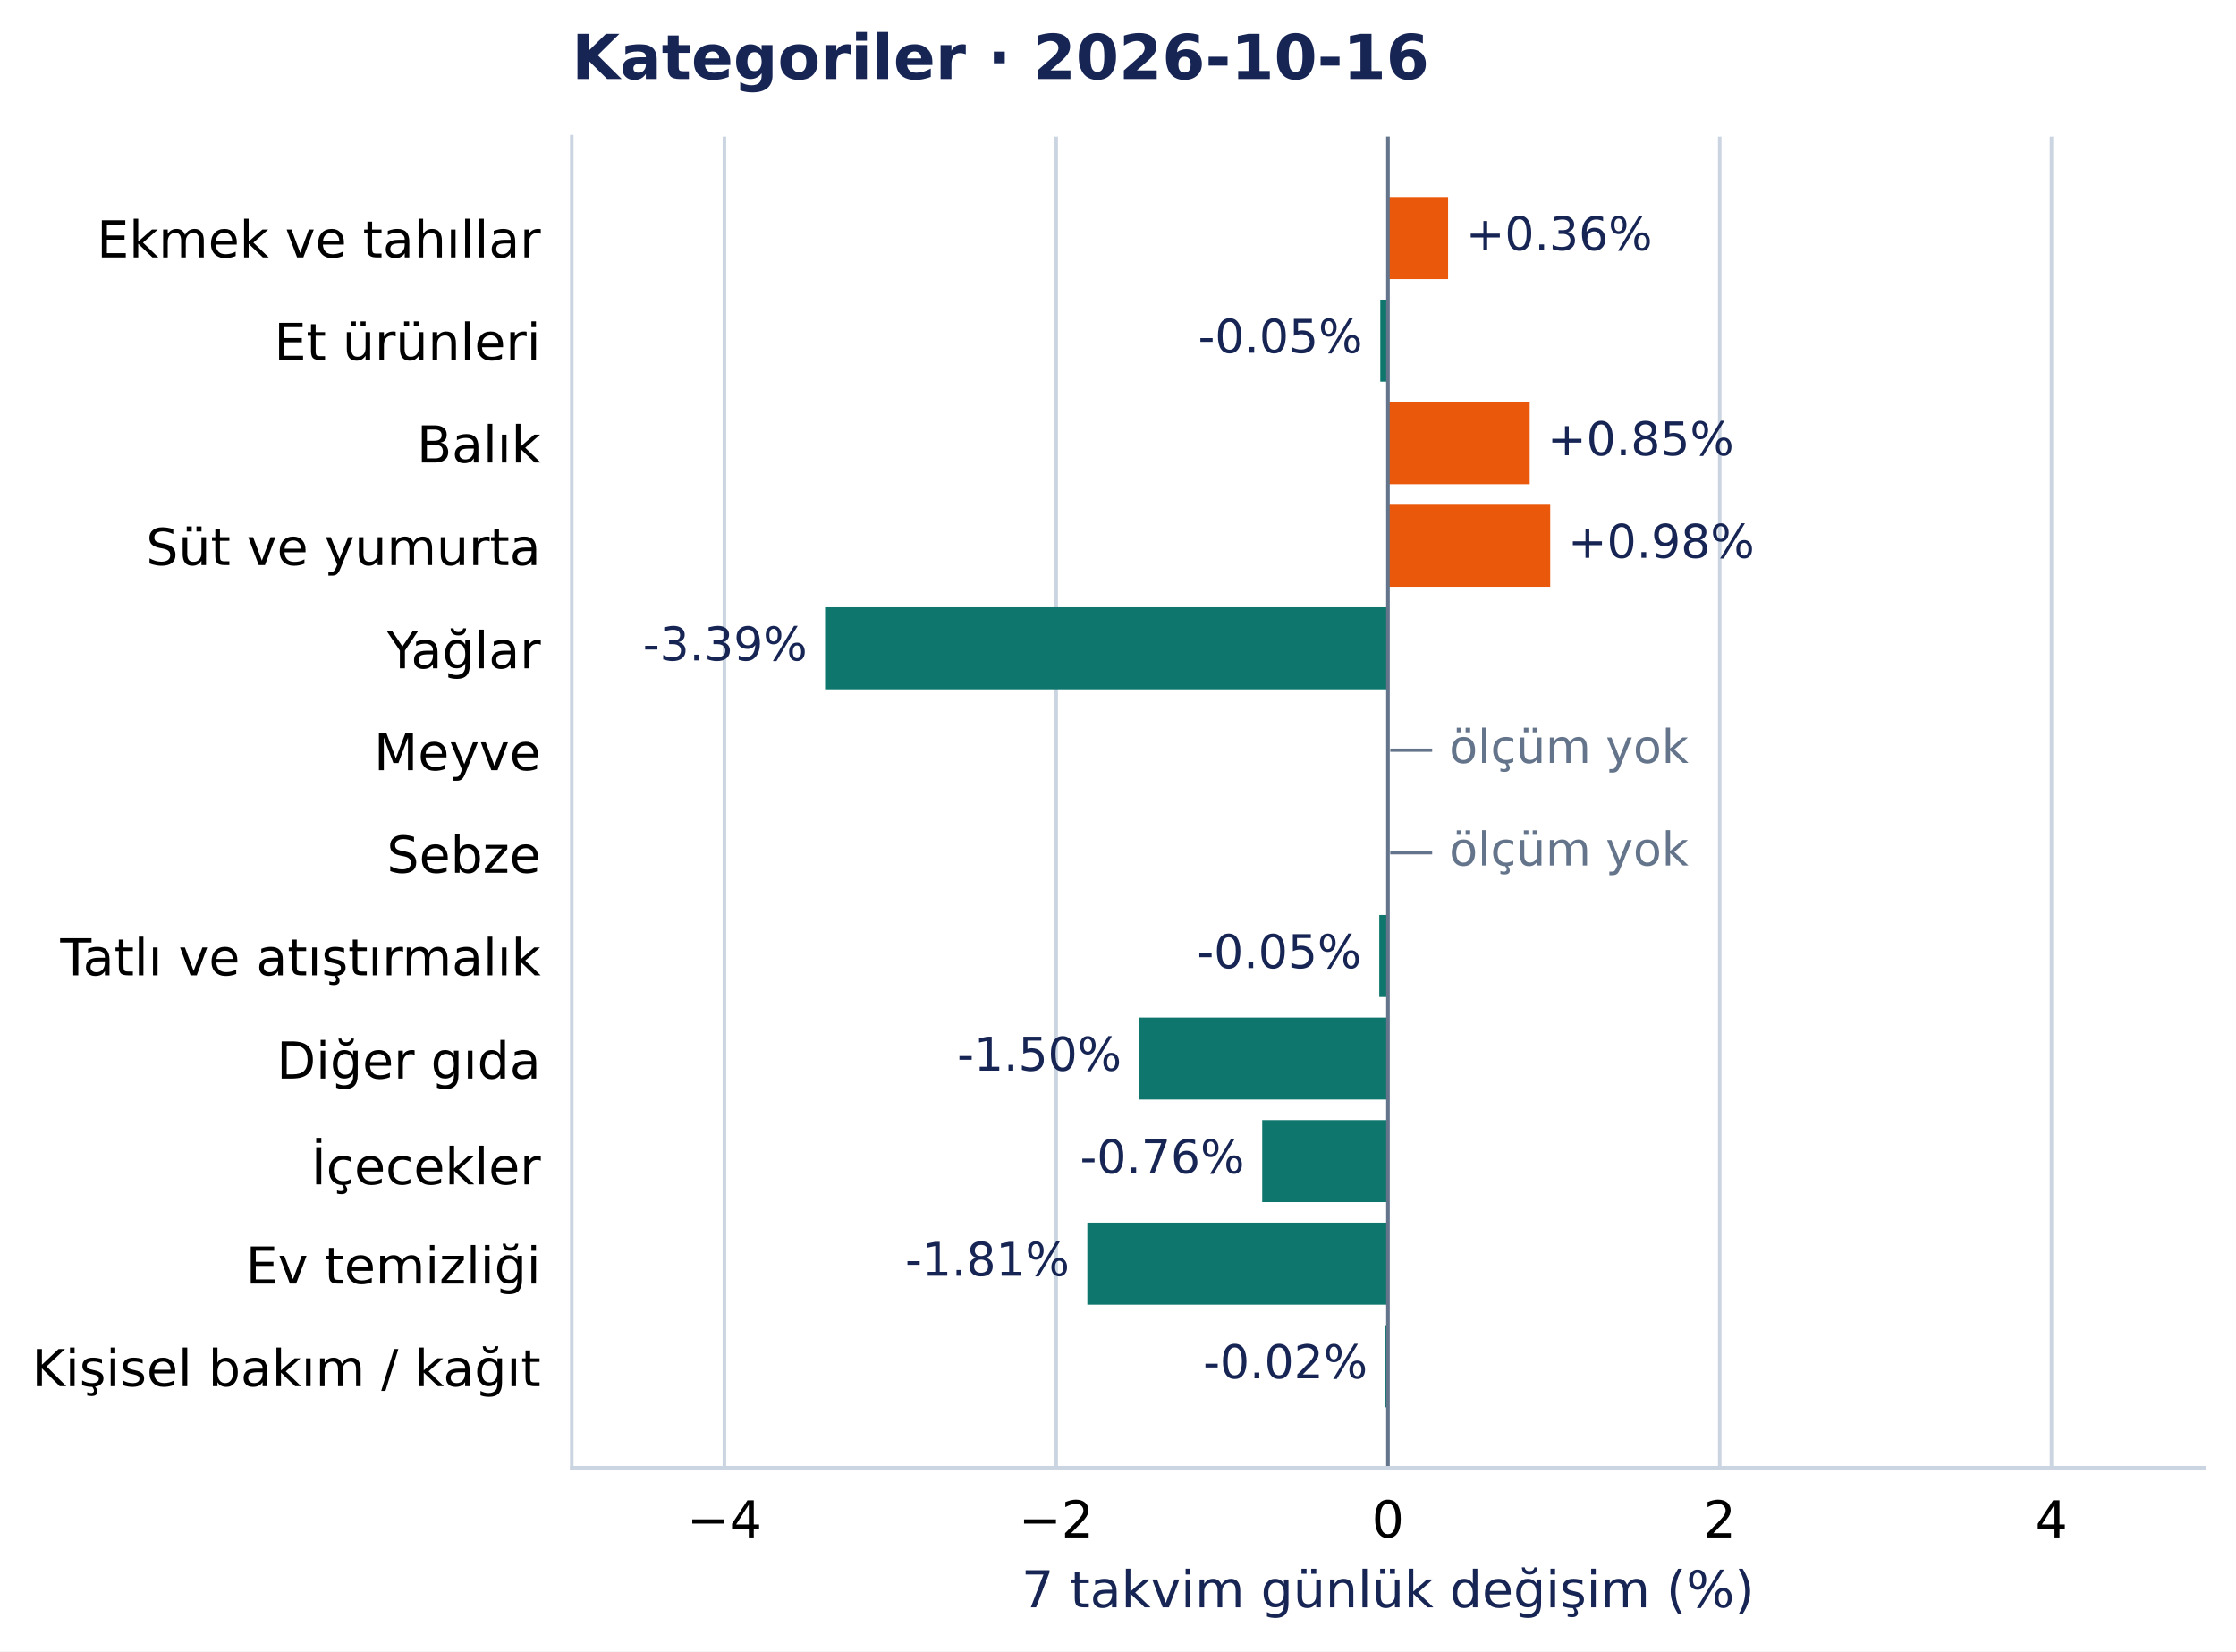
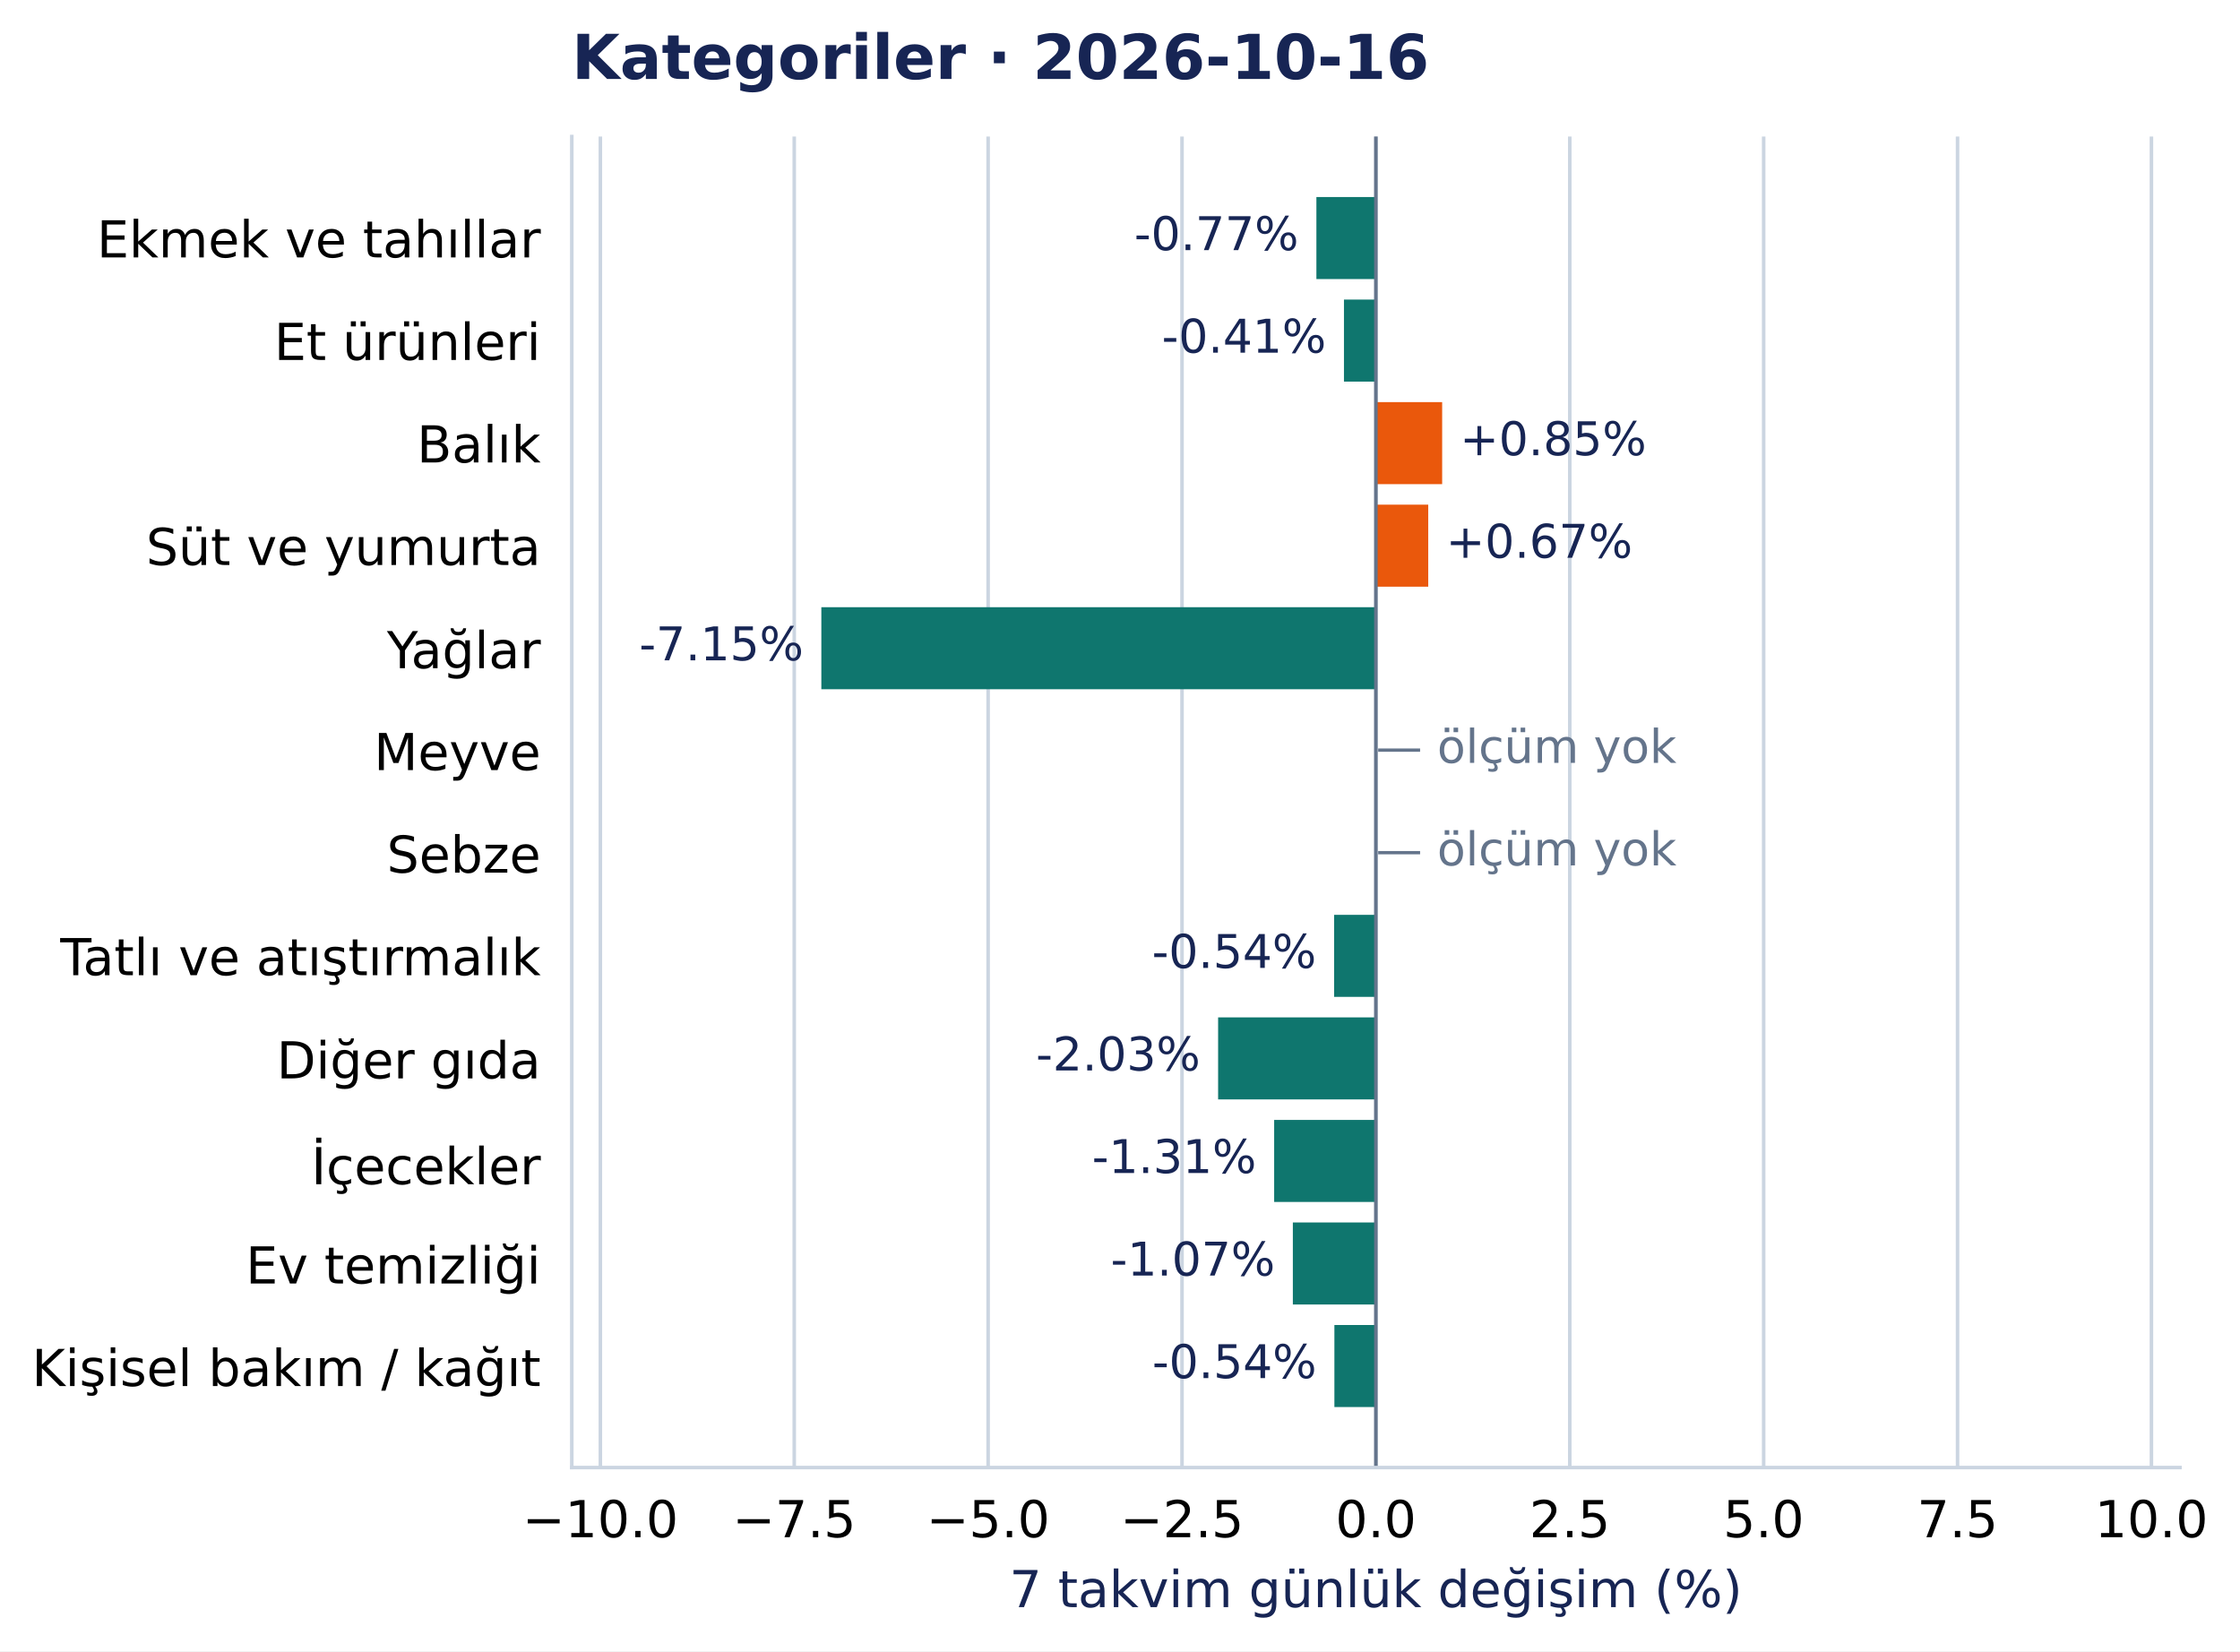
- <svg xmlns="http://www.w3.org/2000/svg" width="504.998pt" height="372.97pt" viewBox="0 0 504.998 372.97" version="1.1">
+ <svg xmlns="http://www.w3.org/2000/svg" width="505.886pt" height="372.97pt" viewBox="0 0 505.886 372.97" version="1.1">
  <defs>
    <style type="text/css">*{stroke-linejoin: round; stroke-linecap: butt}</style>
  </defs>
  <g id="figure_1">
    <g id="patch_1">
-       <path d="M 0 372.97 L 504.998 372.97 L 504.998 0 L 0 0 z " style="fill: #ffffff" />
+       <path d="M 0 372.97 L 505.886 372.97 L 505.886 0 L 0 0 z " style="fill: #ffffff" />
    </g>
    <g id="axes_1">
      <g id="patch_2">
-         <path d="M 129.135 331.478 L 497.798 331.478 L 497.798 30.838 L 129.135 30.838 z " style="fill: #ffffff" />
+         <path d="M 129.135 331.478 L 492.334 331.478 L 492.334 30.838 L 129.135 30.838 z " style="fill: #ffffff" />
      </g>
      <g id="matplotlib.axis_1">
        <g id="xtick_1">
          <g id="line2d_1">
-             <path d="M 163.609 331.478 L 163.609 30.838 " clip-path="url(#pcea90821e2)" style="fill: none; stroke: #cbd5e1; stroke-width: 0.8; stroke-linecap: square" />
+             <path d="M 135.587 331.478 L 135.587 30.838 " clip-path="url(#p874a97eec4)" style="fill: none; stroke: #cbd5e1; stroke-width: 0.8; stroke-linecap: square" />
          </g>
          <g id="line2d_2" />
          <g id="text_1">
-             <text style="font-size: 11.5px; font-family: 'DejaVu Sans', 'Bitstream Vera Sans', 'Computer Modern Sans Serif', 'Lucida Grande', 'Verdana', 'Geneva', 'Lucid', 'Arial', 'Helvetica', 'Avant Garde', sans-serif; text-anchor: middle" x="163.609" y="347.216" transform="rotate(-0 163.6088 347.2157)">−4</text>
+             <text style="font-size: 11.5px; font-family: 'DejaVu Sans', 'Bitstream Vera Sans', 'Computer Modern Sans Serif', 'Lucida Grande', 'Verdana', 'Geneva', 'Lucid', 'Arial', 'Helvetica', 'Avant Garde', sans-serif; text-anchor: middle" x="135.587" y="347.216" transform="rotate(-0 135.587 347.2157)">−10.0</text>
          </g>
        </g>
        <g id="xtick_2">
          <g id="line2d_3">
-             <path d="M 238.538 331.478 L 238.538 30.838 " clip-path="url(#pcea90821e2)" style="fill: none; stroke: #cbd5e1; stroke-width: 0.8; stroke-linecap: square" />
+             <path d="M 179.374 331.478 L 179.374 30.838 " clip-path="url(#p874a97eec4)" style="fill: none; stroke: #cbd5e1; stroke-width: 0.8; stroke-linecap: square" />
          </g>
          <g id="line2d_4" />
          <g id="text_2">
-             <text style="font-size: 11.5px; font-family: 'DejaVu Sans', 'Bitstream Vera Sans', 'Computer Modern Sans Serif', 'Lucida Grande', 'Verdana', 'Geneva', 'Lucid', 'Arial', 'Helvetica', 'Avant Garde', sans-serif; text-anchor: middle" x="238.538" y="347.216" transform="rotate(-0 238.5377 347.2157)">−2</text>
+             <text style="font-size: 11.5px; font-family: 'DejaVu Sans', 'Bitstream Vera Sans', 'Computer Modern Sans Serif', 'Lucida Grande', 'Verdana', 'Geneva', 'Lucid', 'Arial', 'Helvetica', 'Avant Garde', sans-serif; text-anchor: middle" x="179.374" y="347.216" transform="rotate(-0 179.3739 347.2157)">−7.5</text>
          </g>
        </g>
        <g id="xtick_3">
          <g id="line2d_5">
-             <path d="M 313.467 331.478 L 313.467 30.838 " clip-path="url(#pcea90821e2)" style="fill: none; stroke: #cbd5e1; stroke-width: 0.8; stroke-linecap: square" />
+             <path d="M 223.161 331.478 L 223.161 30.838 " clip-path="url(#p874a97eec4)" style="fill: none; stroke: #cbd5e1; stroke-width: 0.8; stroke-linecap: square" />
          </g>
          <g id="line2d_6" />
          <g id="text_3">
-             <text style="font-size: 11.5px; font-family: 'DejaVu Sans', 'Bitstream Vera Sans', 'Computer Modern Sans Serif', 'Lucida Grande', 'Verdana', 'Geneva', 'Lucid', 'Arial', 'Helvetica', 'Avant Garde', sans-serif; text-anchor: middle" x="313.467" y="347.216" transform="rotate(-0 313.4666 347.2157)">0</text>
+             <text style="font-size: 11.5px; font-family: 'DejaVu Sans', 'Bitstream Vera Sans', 'Computer Modern Sans Serif', 'Lucida Grande', 'Verdana', 'Geneva', 'Lucid', 'Arial', 'Helvetica', 'Avant Garde', sans-serif; text-anchor: middle" x="223.161" y="347.216" transform="rotate(-0 223.1609 347.2157)">−5.0</text>
          </g>
        </g>
        <g id="xtick_4">
          <g id="line2d_7">
-             <path d="M 388.395 331.478 L 388.395 30.838 " clip-path="url(#pcea90821e2)" style="fill: none; stroke: #cbd5e1; stroke-width: 0.8; stroke-linecap: square" />
+             <path d="M 266.948 331.478 L 266.948 30.838 " clip-path="url(#p874a97eec4)" style="fill: none; stroke: #cbd5e1; stroke-width: 0.8; stroke-linecap: square" />
          </g>
          <g id="line2d_8" />
          <g id="text_4">
-             <text style="font-size: 11.5px; font-family: 'DejaVu Sans', 'Bitstream Vera Sans', 'Computer Modern Sans Serif', 'Lucida Grande', 'Verdana', 'Geneva', 'Lucid', 'Arial', 'Helvetica', 'Avant Garde', sans-serif; text-anchor: middle" x="388.395" y="347.216" transform="rotate(-0 388.3954 347.2157)">2</text>
+             <text style="font-size: 11.5px; font-family: 'DejaVu Sans', 'Bitstream Vera Sans', 'Computer Modern Sans Serif', 'Lucida Grande', 'Verdana', 'Geneva', 'Lucid', 'Arial', 'Helvetica', 'Avant Garde', sans-serif; text-anchor: middle" x="266.948" y="347.216" transform="rotate(-0 266.9479 347.2157)">−2.5</text>
          </g>
        </g>
        <g id="xtick_5">
          <g id="line2d_9">
-             <path d="M 463.324 331.478 L 463.324 30.838 " clip-path="url(#pcea90821e2)" style="fill: none; stroke: #cbd5e1; stroke-width: 0.8; stroke-linecap: square" />
+             <path d="M 310.735 331.478 L 310.735 30.838 " clip-path="url(#p874a97eec4)" style="fill: none; stroke: #cbd5e1; stroke-width: 0.8; stroke-linecap: square" />
          </g>
          <g id="line2d_10" />
          <g id="text_5">
-             <text style="font-size: 11.5px; font-family: 'DejaVu Sans', 'Bitstream Vera Sans', 'Computer Modern Sans Serif', 'Lucida Grande', 'Verdana', 'Geneva', 'Lucid', 'Arial', 'Helvetica', 'Avant Garde', sans-serif; text-anchor: middle" x="463.324" y="347.216" transform="rotate(-0 463.3243 347.2157)">4</text>
-           </g>
-         </g>
-         <g id="text_6">
-           <text style="font-size: 11.5px; font-family: 'DejaVu Sans', 'Bitstream Vera Sans', 'Computer Modern Sans Serif', 'Lucida Grande', 'Verdana', 'Geneva', 'Lucid', 'Arial', 'Helvetica', 'Avant Garde', sans-serif; text-anchor: middle; fill: #172554" x="313.467" y="363.008" transform="rotate(-0 313.4666 363.0077)">7 takvim günlük değişim (%)</text>
+             <text style="font-size: 11.5px; font-family: 'DejaVu Sans', 'Bitstream Vera Sans', 'Computer Modern Sans Serif', 'Lucida Grande', 'Verdana', 'Geneva', 'Lucid', 'Arial', 'Helvetica', 'Avant Garde', sans-serif; text-anchor: middle" x="310.735" y="347.216" transform="rotate(-0 310.7349 347.2157)">0.0</text>
+           </g>
+         </g>
+         <g id="xtick_6">
+           <g id="line2d_11">
+             <path d="M 354.522 331.478 L 354.522 30.838 " clip-path="url(#p874a97eec4)" style="fill: none; stroke: #cbd5e1; stroke-width: 0.8; stroke-linecap: square" />
+           </g>
+           <g id="line2d_12" />
+           <g id="text_6">
+             <text style="font-size: 11.5px; font-family: 'DejaVu Sans', 'Bitstream Vera Sans', 'Computer Modern Sans Serif', 'Lucida Grande', 'Verdana', 'Geneva', 'Lucid', 'Arial', 'Helvetica', 'Avant Garde', sans-serif; text-anchor: middle" x="354.522" y="347.216" transform="rotate(-0 354.5219 347.2157)">2.5</text>
+           </g>
+         </g>
+         <g id="xtick_7">
+           <g id="line2d_13">
+             <path d="M 398.309 331.478 L 398.309 30.838 " clip-path="url(#p874a97eec4)" style="fill: none; stroke: #cbd5e1; stroke-width: 0.8; stroke-linecap: square" />
+           </g>
+           <g id="line2d_14" />
+           <g id="text_7">
+             <text style="font-size: 11.5px; font-family: 'DejaVu Sans', 'Bitstream Vera Sans', 'Computer Modern Sans Serif', 'Lucida Grande', 'Verdana', 'Geneva', 'Lucid', 'Arial', 'Helvetica', 'Avant Garde', sans-serif; text-anchor: middle" x="398.309" y="347.216" transform="rotate(-0 398.3088 347.2157)">5.0</text>
+           </g>
+         </g>
+         <g id="xtick_8">
+           <g id="line2d_15">
+             <path d="M 442.096 331.478 L 442.096 30.838 " clip-path="url(#p874a97eec4)" style="fill: none; stroke: #cbd5e1; stroke-width: 0.8; stroke-linecap: square" />
+           </g>
+           <g id="line2d_16" />
+           <g id="text_8">
+             <text style="font-size: 11.5px; font-family: 'DejaVu Sans', 'Bitstream Vera Sans', 'Computer Modern Sans Serif', 'Lucida Grande', 'Verdana', 'Geneva', 'Lucid', 'Arial', 'Helvetica', 'Avant Garde', sans-serif; text-anchor: middle" x="442.096" y="347.216" transform="rotate(-0 442.0958 347.2157)">7.5</text>
+           </g>
+         </g>
+         <g id="xtick_9">
+           <g id="line2d_17">
+             <path d="M 485.883 331.478 L 485.883 30.838 " clip-path="url(#p874a97eec4)" style="fill: none; stroke: #cbd5e1; stroke-width: 0.8; stroke-linecap: square" />
+           </g>
+           <g id="line2d_18" />
+           <g id="text_9">
+             <text style="font-size: 11.5px; font-family: 'DejaVu Sans', 'Bitstream Vera Sans', 'Computer Modern Sans Serif', 'Lucida Grande', 'Verdana', 'Geneva', 'Lucid', 'Arial', 'Helvetica', 'Avant Garde', sans-serif; text-anchor: middle" x="485.883" y="347.216" transform="rotate(-0 485.8828 347.2157)">10.0</text>
+           </g>
+         </g>
+         <g id="text_10">
+           <text style="font-size: 11.5px; font-family: 'DejaVu Sans', 'Bitstream Vera Sans', 'Computer Modern Sans Serif', 'Lucida Grande', 'Verdana', 'Geneva', 'Lucid', 'Arial', 'Helvetica', 'Avant Garde', sans-serif; text-anchor: middle; fill: #172554" x="310.735" y="363.008" transform="rotate(-0 310.7349 363.0077)">7 takvim günlük değişim (%)</text>
        </g>
      </g>
      <g id="matplotlib.axis_2">
        <g id="ytick_1">
-           <g id="line2d_11" />
-           <g id="text_7">
+           <g id="line2d_19" />
+           <g id="text_11">
            <text style="font-size: 11.5px; font-family: 'DejaVu Sans', 'Bitstream Vera Sans', 'Computer Modern Sans Serif', 'Lucida Grande', 'Verdana', 'Geneva', 'Lucid', 'Arial', 'Helvetica', 'Avant Garde', sans-serif; text-anchor: end" x="122.135" y="58.137" transform="rotate(-0 122.1353 58.13713)">Ekmek ve tahıllar</text>
          </g>
        </g>
        <g id="ytick_2">
-           <g id="line2d_12" />
-           <g id="text_8">
+           <g id="line2d_20" />
+           <g id="text_12">
            <text style="font-size: 11.5px; font-family: 'DejaVu Sans', 'Bitstream Vera Sans', 'Computer Modern Sans Serif', 'Lucida Grande', 'Verdana', 'Geneva', 'Lucid', 'Arial', 'Helvetica', 'Avant Garde', sans-serif; text-anchor: end" x="122.135" y="81.299" transform="rotate(-0 122.1353 81.29896)">Et ürünleri</text>
          </g>
        </g>
        <g id="ytick_3">
-           <g id="line2d_13" />
-           <g id="text_9">
+           <g id="line2d_21" />
+           <g id="text_13">
            <text style="font-size: 11.5px; font-family: 'DejaVu Sans', 'Bitstream Vera Sans', 'Computer Modern Sans Serif', 'Lucida Grande', 'Verdana', 'Geneva', 'Lucid', 'Arial', 'Helvetica', 'Avant Garde', sans-serif; text-anchor: end" x="122.135" y="104.461" transform="rotate(-0 122.1353 104.4608)">Balık</text>
          </g>
        </g>
        <g id="ytick_4">
-           <g id="line2d_14" />
-           <g id="text_10">
+           <g id="line2d_22" />
+           <g id="text_14">
            <text style="font-size: 11.5px; font-family: 'DejaVu Sans', 'Bitstream Vera Sans', 'Computer Modern Sans Serif', 'Lucida Grande', 'Verdana', 'Geneva', 'Lucid', 'Arial', 'Helvetica', 'Avant Garde', sans-serif; text-anchor: end" x="122.135" y="127.622" transform="rotate(-0 122.1353 127.6222)">Süt ve yumurta</text>
          </g>
        </g>
        <g id="ytick_5">
-           <g id="line2d_15" />
-           <g id="text_11">
+           <g id="line2d_23" />
+           <g id="text_15">
            <text style="font-size: 11.5px; font-family: 'DejaVu Sans', 'Bitstream Vera Sans', 'Computer Modern Sans Serif', 'Lucida Grande', 'Verdana', 'Geneva', 'Lucid', 'Arial', 'Helvetica', 'Avant Garde', sans-serif; text-anchor: end" x="122.135" y="150.93" transform="rotate(-0 122.1353 150.93)">Yağlar</text>
          </g>
        </g>
        <g id="ytick_6">
-           <g id="line2d_16" />
-           <g id="text_12">
+           <g id="line2d_24" />
+           <g id="text_16">
            <text style="font-size: 11.5px; font-family: 'DejaVu Sans', 'Bitstream Vera Sans', 'Computer Modern Sans Serif', 'Lucida Grande', 'Verdana', 'Geneva', 'Lucid', 'Arial', 'Helvetica', 'Avant Garde', sans-serif; text-anchor: end" x="122.135" y="173.946" transform="rotate(-0 122.1353 173.9458)">Meyve</text>
          </g>
        </g>
        <g id="ytick_7">
-           <g id="line2d_17" />
-           <g id="text_13">
+           <g id="line2d_25" />
+           <g id="text_17">
            <text style="font-size: 11.5px; font-family: 'DejaVu Sans', 'Bitstream Vera Sans', 'Computer Modern Sans Serif', 'Lucida Grande', 'Verdana', 'Geneva', 'Lucid', 'Arial', 'Helvetica', 'Avant Garde', sans-serif; text-anchor: end" x="122.135" y="197.108" transform="rotate(-0 122.1353 197.1081)">Sebze</text>
          </g>
        </g>
        <g id="ytick_8">
-           <g id="line2d_18" />
-           <g id="text_14">
+           <g id="line2d_26" />
+           <g id="text_18">
            <text style="font-size: 11.5px; font-family: 'DejaVu Sans', 'Bitstream Vera Sans', 'Computer Modern Sans Serif', 'Lucida Grande', 'Verdana', 'Geneva', 'Lucid', 'Arial', 'Helvetica', 'Avant Garde', sans-serif; text-anchor: end" x="122.135" y="220.27" transform="rotate(-0 122.1353 220.27)">Tatlı ve atıştırmalık</text>
          </g>
        </g>
        <g id="ytick_9">
-           <g id="line2d_19" />
-           <g id="text_15">
+           <g id="line2d_27" />
+           <g id="text_19">
            <text style="font-size: 11.5px; font-family: 'DejaVu Sans', 'Bitstream Vera Sans', 'Computer Modern Sans Serif', 'Lucida Grande', 'Verdana', 'Geneva', 'Lucid', 'Arial', 'Helvetica', 'Avant Garde', sans-serif; text-anchor: end" x="122.135" y="243.577" transform="rotate(-0 122.1353 243.5773)">Diğer gıda</text>
          </g>
        </g>
        <g id="ytick_10">
-           <g id="line2d_20" />
-           <g id="text_16">
+           <g id="line2d_28" />
+           <g id="text_20">
            <text style="font-size: 11.5px; font-family: 'DejaVu Sans', 'Bitstream Vera Sans', 'Computer Modern Sans Serif', 'Lucida Grande', 'Verdana', 'Geneva', 'Lucid', 'Arial', 'Helvetica', 'Avant Garde', sans-serif; text-anchor: end" x="122.135" y="267.48" transform="rotate(-0 122.1353 267.4804)">İçecekler</text>
          </g>
        </g>
        <g id="ytick_11">
-           <g id="line2d_21" />
-           <g id="text_17">
+           <g id="line2d_29" />
+           <g id="text_21">
            <text style="font-size: 11.5px; font-family: 'DejaVu Sans', 'Bitstream Vera Sans', 'Computer Modern Sans Serif', 'Lucida Grande', 'Verdana', 'Geneva', 'Lucid', 'Arial', 'Helvetica', 'Avant Garde', sans-serif; text-anchor: end" x="122.135" y="289.901" transform="rotate(-0 122.1353 289.901)">Ev temizliği</text>
          </g>
        </g>
        <g id="ytick_12">
-           <g id="line2d_22" />
-           <g id="text_18">
+           <g id="line2d_30" />
+           <g id="text_22">
            <text style="font-size: 11.5px; font-family: 'DejaVu Sans', 'Bitstream Vera Sans', 'Computer Modern Sans Serif', 'Lucida Grande', 'Verdana', 'Geneva', 'Lucid', 'Arial', 'Helvetica', 'Avant Garde', sans-serif; text-anchor: end" x="122.135" y="313.063" transform="rotate(-0 122.1353 313.0628)">Kişisel bakım / kağıt</text>
          </g>
        </g>
      </g>
      <g id="patch_3">
-         <path d="M 313.467 44.503 L 327.047 44.503 L 327.047 63.033 L 313.467 63.033 z " clip-path="url(#pcea90821e2)" style="fill: #ea580c" />
+         <path d="M 310.735 44.503 L 297.297 44.503 L 297.297 63.033 L 310.735 63.033 z " clip-path="url(#p874a97eec4)" style="fill: #0f766e" />
      </g>
      <g id="patch_4">
-         <path d="M 313.467 67.665 L 311.736 67.665 L 311.736 86.195 L 313.467 86.195 z " clip-path="url(#pcea90821e2)" style="fill: #0f766e" />
+         <path d="M 310.735 67.665 L 303.521 67.665 L 303.521 86.195 L 310.735 86.195 z " clip-path="url(#p874a97eec4)" style="fill: #0f766e" />
      </g>
      <g id="patch_5">
-         <path d="M 313.467 90.827 L 345.478 90.827 L 345.478 109.356 L 313.467 109.356 z " clip-path="url(#pcea90821e2)" style="fill: #ea580c" />
+         <path d="M 310.735 90.827 L 325.7 90.827 L 325.7 109.356 L 310.735 109.356 z " clip-path="url(#p874a97eec4)" style="fill: #ea580c" />
      </g>
      <g id="patch_6">
-         <path d="M 313.467 113.989 L 350.111 113.989 L 350.111 132.518 L 313.467 132.518 z " clip-path="url(#pcea90821e2)" style="fill: #ea580c" />
+         <path d="M 310.735 113.989 L 322.557 113.989 L 322.557 132.518 L 310.735 132.518 z " clip-path="url(#p874a97eec4)" style="fill: #ea580c" />
      </g>
      <g id="patch_7">
-         <path d="M 313.467 137.151 L 186.342 137.151 L 186.342 155.68 L 313.467 155.68 z " clip-path="url(#pcea90821e2)" style="fill: #0f766e" />
+         <path d="M 310.735 137.151 L 185.494 137.151 L 185.494 155.68 L 310.735 155.68 z " clip-path="url(#p874a97eec4)" style="fill: #0f766e" />
      </g>
      <g id="patch_8">
-         <path d="M 313.467 206.636 L 311.506 206.636 L 311.506 225.166 L 313.467 225.166 z " clip-path="url(#pcea90821e2)" style="fill: #0f766e" />
+         <path d="M 310.735 206.636 L 301.298 206.636 L 301.298 225.166 L 310.735 225.166 z " clip-path="url(#p874a97eec4)" style="fill: #0f766e" />
      </g>
      <g id="patch_9">
-         <path d="M 313.467 229.798 L 257.32 229.798 L 257.32 248.327 L 313.467 248.327 z " clip-path="url(#pcea90821e2)" style="fill: #0f766e" />
+         <path d="M 310.735 229.798 L 275.1 229.798 L 275.1 248.327 L 310.735 248.327 z " clip-path="url(#p874a97eec4)" style="fill: #0f766e" />
      </g>
      <g id="patch_10">
-         <path d="M 313.467 252.96 L 285.067 252.96 L 285.067 271.489 L 313.467 271.489 z " clip-path="url(#pcea90821e2)" style="fill: #0f766e" />
+         <path d="M 310.735 252.96 L 287.758 252.96 L 287.758 271.489 L 310.735 271.489 z " clip-path="url(#p874a97eec4)" style="fill: #0f766e" />
      </g>
      <g id="patch_11">
-         <path d="M 313.467 276.122 L 245.576 276.122 L 245.576 294.651 L 313.467 294.651 z " clip-path="url(#pcea90821e2)" style="fill: #0f766e" />
+         <path d="M 310.735 276.122 L 291.98 276.122 L 291.98 294.651 L 310.735 294.651 z " clip-path="url(#p874a97eec4)" style="fill: #0f766e" />
      </g>
      <g id="patch_12">
-         <path d="M 313.467 299.283 L 312.882 299.283 L 312.882 317.813 L 313.467 317.813 z " clip-path="url(#pcea90821e2)" style="fill: #0f766e" />
-       </g>
-       <g id="line2d_23">
-         <path d="M 313.467 331.478 L 313.467 30.838 " clip-path="url(#pcea90821e2)" style="fill: none; stroke: #64748b; stroke-width: 0.8; stroke-linecap: square" />
+         <path d="M 310.735 299.283 L 301.362 299.283 L 301.362 317.813 L 310.735 317.813 z " clip-path="url(#p874a97eec4)" style="fill: #0f766e" />
+       </g>
+       <g id="line2d_31">
+         <path d="M 310.735 331.478 L 310.735 30.838 " clip-path="url(#p874a97eec4)" style="fill: none; stroke: #64748b; stroke-width: 0.8; stroke-linecap: square" />
      </g>
      <g id="patch_13">
        <path d="M 129.135 331.478 L 129.135 30.838 " style="fill: none; stroke: #cbd5e1; stroke-width: 0.8; stroke-linejoin: miter; stroke-linecap: square" />
      </g>
      <g id="patch_14">
-         <path d="M 129.135 331.478 L 497.798 331.478 " style="fill: none; stroke: #cbd5e1; stroke-width: 0.8; stroke-linejoin: miter; stroke-linecap: square" />
-       </g>
-       <g id="text_19">
-         <text style="font-size: 10.5px; font-family: 'DejaVu Sans', 'Bitstream Vera Sans', 'Computer Modern Sans Serif', 'Lucida Grande', 'Verdana', 'Geneva', 'Lucid', 'Arial', 'Helvetica', 'Avant Garde', sans-serif; text-anchor: start; fill: #172554" x="331.047" y="56.496" transform="rotate(-0 331.0467 56.49557)">+0.36%</text>
-       </g>
-       <g id="text_20">
-         <text style="font-size: 10.5px; font-family: 'DejaVu Sans', 'Bitstream Vera Sans', 'Computer Modern Sans Serif', 'Lucida Grande', 'Verdana', 'Geneva', 'Lucid', 'Arial', 'Helvetica', 'Avant Garde', sans-serif; text-anchor: end; fill: #172554" x="307.736" y="79.657" transform="rotate(-0 307.7359 79.6574)">-0.05%</text>
-       </g>
-       <g id="text_21">
-         <text style="font-size: 10.5px; font-family: 'DejaVu Sans', 'Bitstream Vera Sans', 'Computer Modern Sans Serif', 'Lucida Grande', 'Verdana', 'Geneva', 'Lucid', 'Arial', 'Helvetica', 'Avant Garde', sans-serif; text-anchor: start; fill: #172554" x="349.478" y="102.819" transform="rotate(-0 349.4782 102.8192)">+0.85%</text>
-       </g>
-       <g id="text_22">
-         <text style="font-size: 10.5px; font-family: 'DejaVu Sans', 'Bitstream Vera Sans', 'Computer Modern Sans Serif', 'Lucida Grande', 'Verdana', 'Geneva', 'Lucid', 'Arial', 'Helvetica', 'Avant Garde', sans-serif; text-anchor: start; fill: #172554" x="354.111" y="125.981" transform="rotate(-0 354.1109 125.9811)">+0.98%</text>
+         <path d="M 129.135 331.478 L 492.334 331.478 " style="fill: none; stroke: #cbd5e1; stroke-width: 0.8; stroke-linejoin: miter; stroke-linecap: square" />
      </g>
      <g id="text_23">
-         <text style="font-size: 10.5px; font-family: 'DejaVu Sans', 'Bitstream Vera Sans', 'Computer Modern Sans Serif', 'Lucida Grande', 'Verdana', 'Geneva', 'Lucid', 'Arial', 'Helvetica', 'Avant Garde', sans-serif; text-anchor: end; fill: #172554" x="182.342" y="149.143" transform="rotate(-0 182.3416 149.1429)">-3.39%</text>
+         <text style="font-size: 10.5px; font-family: 'DejaVu Sans', 'Bitstream Vera Sans', 'Computer Modern Sans Serif', 'Lucida Grande', 'Verdana', 'Geneva', 'Lucid', 'Arial', 'Helvetica', 'Avant Garde', sans-serif; text-anchor: end; fill: #172554" x="293.297" y="56.496" transform="rotate(-0 293.2973 56.49557)">-0.77%</text>
      </g>
      <g id="text_24">
-         <text style="font-size: 10.5px; font-family: 'DejaVu Sans', 'Bitstream Vera Sans', 'Computer Modern Sans Serif', 'Lucida Grande', 'Verdana', 'Geneva', 'Lucid', 'Arial', 'Helvetica', 'Avant Garde', sans-serif; text-anchor: start; fill: #64748b" x="313.467" y="172.305" transform="rotate(-0 313.4666 172.3051)">  — ölçüm yok</text>
+         <text style="font-size: 10.5px; font-family: 'DejaVu Sans', 'Bitstream Vera Sans', 'Computer Modern Sans Serif', 'Lucida Grande', 'Verdana', 'Geneva', 'Lucid', 'Arial', 'Helvetica', 'Avant Garde', sans-serif; text-anchor: end; fill: #172554" x="299.521" y="79.657" transform="rotate(-0 299.521 79.6574)">-0.41%</text>
      </g>
      <g id="text_25">
-         <text style="font-size: 10.5px; font-family: 'DejaVu Sans', 'Bitstream Vera Sans', 'Computer Modern Sans Serif', 'Lucida Grande', 'Verdana', 'Geneva', 'Lucid', 'Arial', 'Helvetica', 'Avant Garde', sans-serif; text-anchor: start; fill: #64748b" x="313.467" y="195.467" transform="rotate(-0 313.4666 195.467)">  — ölçüm yok</text>
+         <text style="font-size: 10.5px; font-family: 'DejaVu Sans', 'Bitstream Vera Sans', 'Computer Modern Sans Serif', 'Lucida Grande', 'Verdana', 'Geneva', 'Lucid', 'Arial', 'Helvetica', 'Avant Garde', sans-serif; text-anchor: start; fill: #172554" x="329.7" y="102.819" transform="rotate(-0 329.7005 102.8192)">+0.85%</text>
      </g>
      <g id="text_26">
-         <text style="font-size: 10.5px; font-family: 'DejaVu Sans', 'Bitstream Vera Sans', 'Computer Modern Sans Serif', 'Lucida Grande', 'Verdana', 'Geneva', 'Lucid', 'Arial', 'Helvetica', 'Avant Garde', sans-serif; text-anchor: end; fill: #172554" x="307.506" y="218.628" transform="rotate(-0 307.5064 218.6284)">-0.05%</text>
+         <text style="font-size: 10.5px; font-family: 'DejaVu Sans', 'Bitstream Vera Sans', 'Computer Modern Sans Serif', 'Lucida Grande', 'Verdana', 'Geneva', 'Lucid', 'Arial', 'Helvetica', 'Avant Garde', sans-serif; text-anchor: start; fill: #172554" x="326.557" y="125.981" transform="rotate(-0 326.5566 125.9811)">+0.67%</text>
      </g>
      <g id="text_27">
-         <text style="font-size: 10.5px; font-family: 'DejaVu Sans', 'Bitstream Vera Sans', 'Computer Modern Sans Serif', 'Lucida Grande', 'Verdana', 'Geneva', 'Lucid', 'Arial', 'Helvetica', 'Avant Garde', sans-serif; text-anchor: end; fill: #172554" x="253.32" y="241.79" transform="rotate(-0 253.3203 241.7902)">-1.50%</text>
+         <text style="font-size: 10.5px; font-family: 'DejaVu Sans', 'Bitstream Vera Sans', 'Computer Modern Sans Serif', 'Lucida Grande', 'Verdana', 'Geneva', 'Lucid', 'Arial', 'Helvetica', 'Avant Garde', sans-serif; text-anchor: end; fill: #172554" x="181.494" y="149.143" transform="rotate(-0 181.4938 149.1429)">-7.15%</text>
      </g>
      <g id="text_28">
-         <text style="font-size: 10.5px; font-family: 'DejaVu Sans', 'Bitstream Vera Sans', 'Computer Modern Sans Serif', 'Lucida Grande', 'Verdana', 'Geneva', 'Lucid', 'Arial', 'Helvetica', 'Avant Garde', sans-serif; text-anchor: end; fill: #172554" x="281.067" y="264.952" transform="rotate(-0 281.0666 264.9521)">-0.76%</text>
+         <text style="font-size: 10.5px; font-family: 'DejaVu Sans', 'Bitstream Vera Sans', 'Computer Modern Sans Serif', 'Lucida Grande', 'Verdana', 'Geneva', 'Lucid', 'Arial', 'Helvetica', 'Avant Garde', sans-serif; text-anchor: start; fill: #64748b" x="310.735" y="172.305" transform="rotate(-0 310.7349 172.3051)">  — ölçüm yok</text>
      </g>
      <g id="text_29">
-         <text style="font-size: 10.5px; font-family: 'DejaVu Sans', 'Bitstream Vera Sans', 'Computer Modern Sans Serif', 'Lucida Grande', 'Verdana', 'Geneva', 'Lucid', 'Arial', 'Helvetica', 'Avant Garde', sans-serif; text-anchor: end; fill: #172554" x="241.576" y="288.114" transform="rotate(-0 241.5755 288.1139)">-1.81%</text>
+         <text style="font-size: 10.5px; font-family: 'DejaVu Sans', 'Bitstream Vera Sans', 'Computer Modern Sans Serif', 'Lucida Grande', 'Verdana', 'Geneva', 'Lucid', 'Arial', 'Helvetica', 'Avant Garde', sans-serif; text-anchor: start; fill: #64748b" x="310.735" y="195.467" transform="rotate(-0 310.7349 195.467)">  — ölçüm yok</text>
      </g>
      <g id="text_30">
-         <text style="font-size: 10.5px; font-family: 'DejaVu Sans', 'Bitstream Vera Sans', 'Computer Modern Sans Serif', 'Lucida Grande', 'Verdana', 'Geneva', 'Lucid', 'Arial', 'Helvetica', 'Avant Garde', sans-serif; text-anchor: end; fill: #172554" x="308.882" y="311.276" transform="rotate(-0 308.882 311.2757)">-0.02%</text>
+         <text style="font-size: 10.5px; font-family: 'DejaVu Sans', 'Bitstream Vera Sans', 'Computer Modern Sans Serif', 'Lucida Grande', 'Verdana', 'Geneva', 'Lucid', 'Arial', 'Helvetica', 'Avant Garde', sans-serif; text-anchor: end; fill: #172554" x="297.298" y="218.628" transform="rotate(-0 297.2981 218.6284)">-0.54%</text>
      </g>
      <g id="text_31">
+         <text style="font-size: 10.5px; font-family: 'DejaVu Sans', 'Bitstream Vera Sans', 'Computer Modern Sans Serif', 'Lucida Grande', 'Verdana', 'Geneva', 'Lucid', 'Arial', 'Helvetica', 'Avant Garde', sans-serif; text-anchor: end; fill: #172554" x="271.1" y="241.79" transform="rotate(-0 271.1005 241.7902)">-2.03%</text>
+       </g>
+       <g id="text_32">
+         <text style="font-size: 10.5px; font-family: 'DejaVu Sans', 'Bitstream Vera Sans', 'Computer Modern Sans Serif', 'Lucida Grande', 'Verdana', 'Geneva', 'Lucid', 'Arial', 'Helvetica', 'Avant Garde', sans-serif; text-anchor: end; fill: #172554" x="283.758" y="264.952" transform="rotate(-0 283.7585 264.9521)">-1.31%</text>
+       </g>
+       <g id="text_33">
+         <text style="font-size: 10.5px; font-family: 'DejaVu Sans', 'Bitstream Vera Sans', 'Computer Modern Sans Serif', 'Lucida Grande', 'Verdana', 'Geneva', 'Lucid', 'Arial', 'Helvetica', 'Avant Garde', sans-serif; text-anchor: end; fill: #172554" x="287.98" y="288.114" transform="rotate(-0 287.98 288.1139)">-1.07%</text>
+       </g>
+       <g id="text_34">
+         <text style="font-size: 10.5px; font-family: 'DejaVu Sans', 'Bitstream Vera Sans', 'Computer Modern Sans Serif', 'Lucida Grande', 'Verdana', 'Geneva', 'Lucid', 'Arial', 'Helvetica', 'Avant Garde', sans-serif; text-anchor: end; fill: #172554" x="297.362" y="311.276" transform="rotate(-0 297.362 311.2757)">-0.54%</text>
+       </g>
+       <g id="text_35">
        <text style="font-weight: 700; font-size: 14px; font-family: 'DejaVu Sans', 'Bitstream Vera Sans', 'Computer Modern Sans Serif', 'Lucida Grande', 'Verdana', 'Geneva', 'Lucid', 'Arial', 'Helvetica', 'Avant Garde', sans-serif; text-anchor: start; fill: #172554" x="129.135" y="17.838" transform="rotate(-0 129.1353 17.83781)">Kategoriler · 2026-10-16</text>
      </g>
    </g>
  </g>
  <defs>
-     <clipPath id="pcea90821e2">
-       <rect x="129.135" y="30.838" width="368.663" height="300.641" />
+     <clipPath id="p874a97eec4">
+       <rect x="129.135" y="30.838" width="363.199" height="300.641" />
    </clipPath>
  </defs>
</svg>
